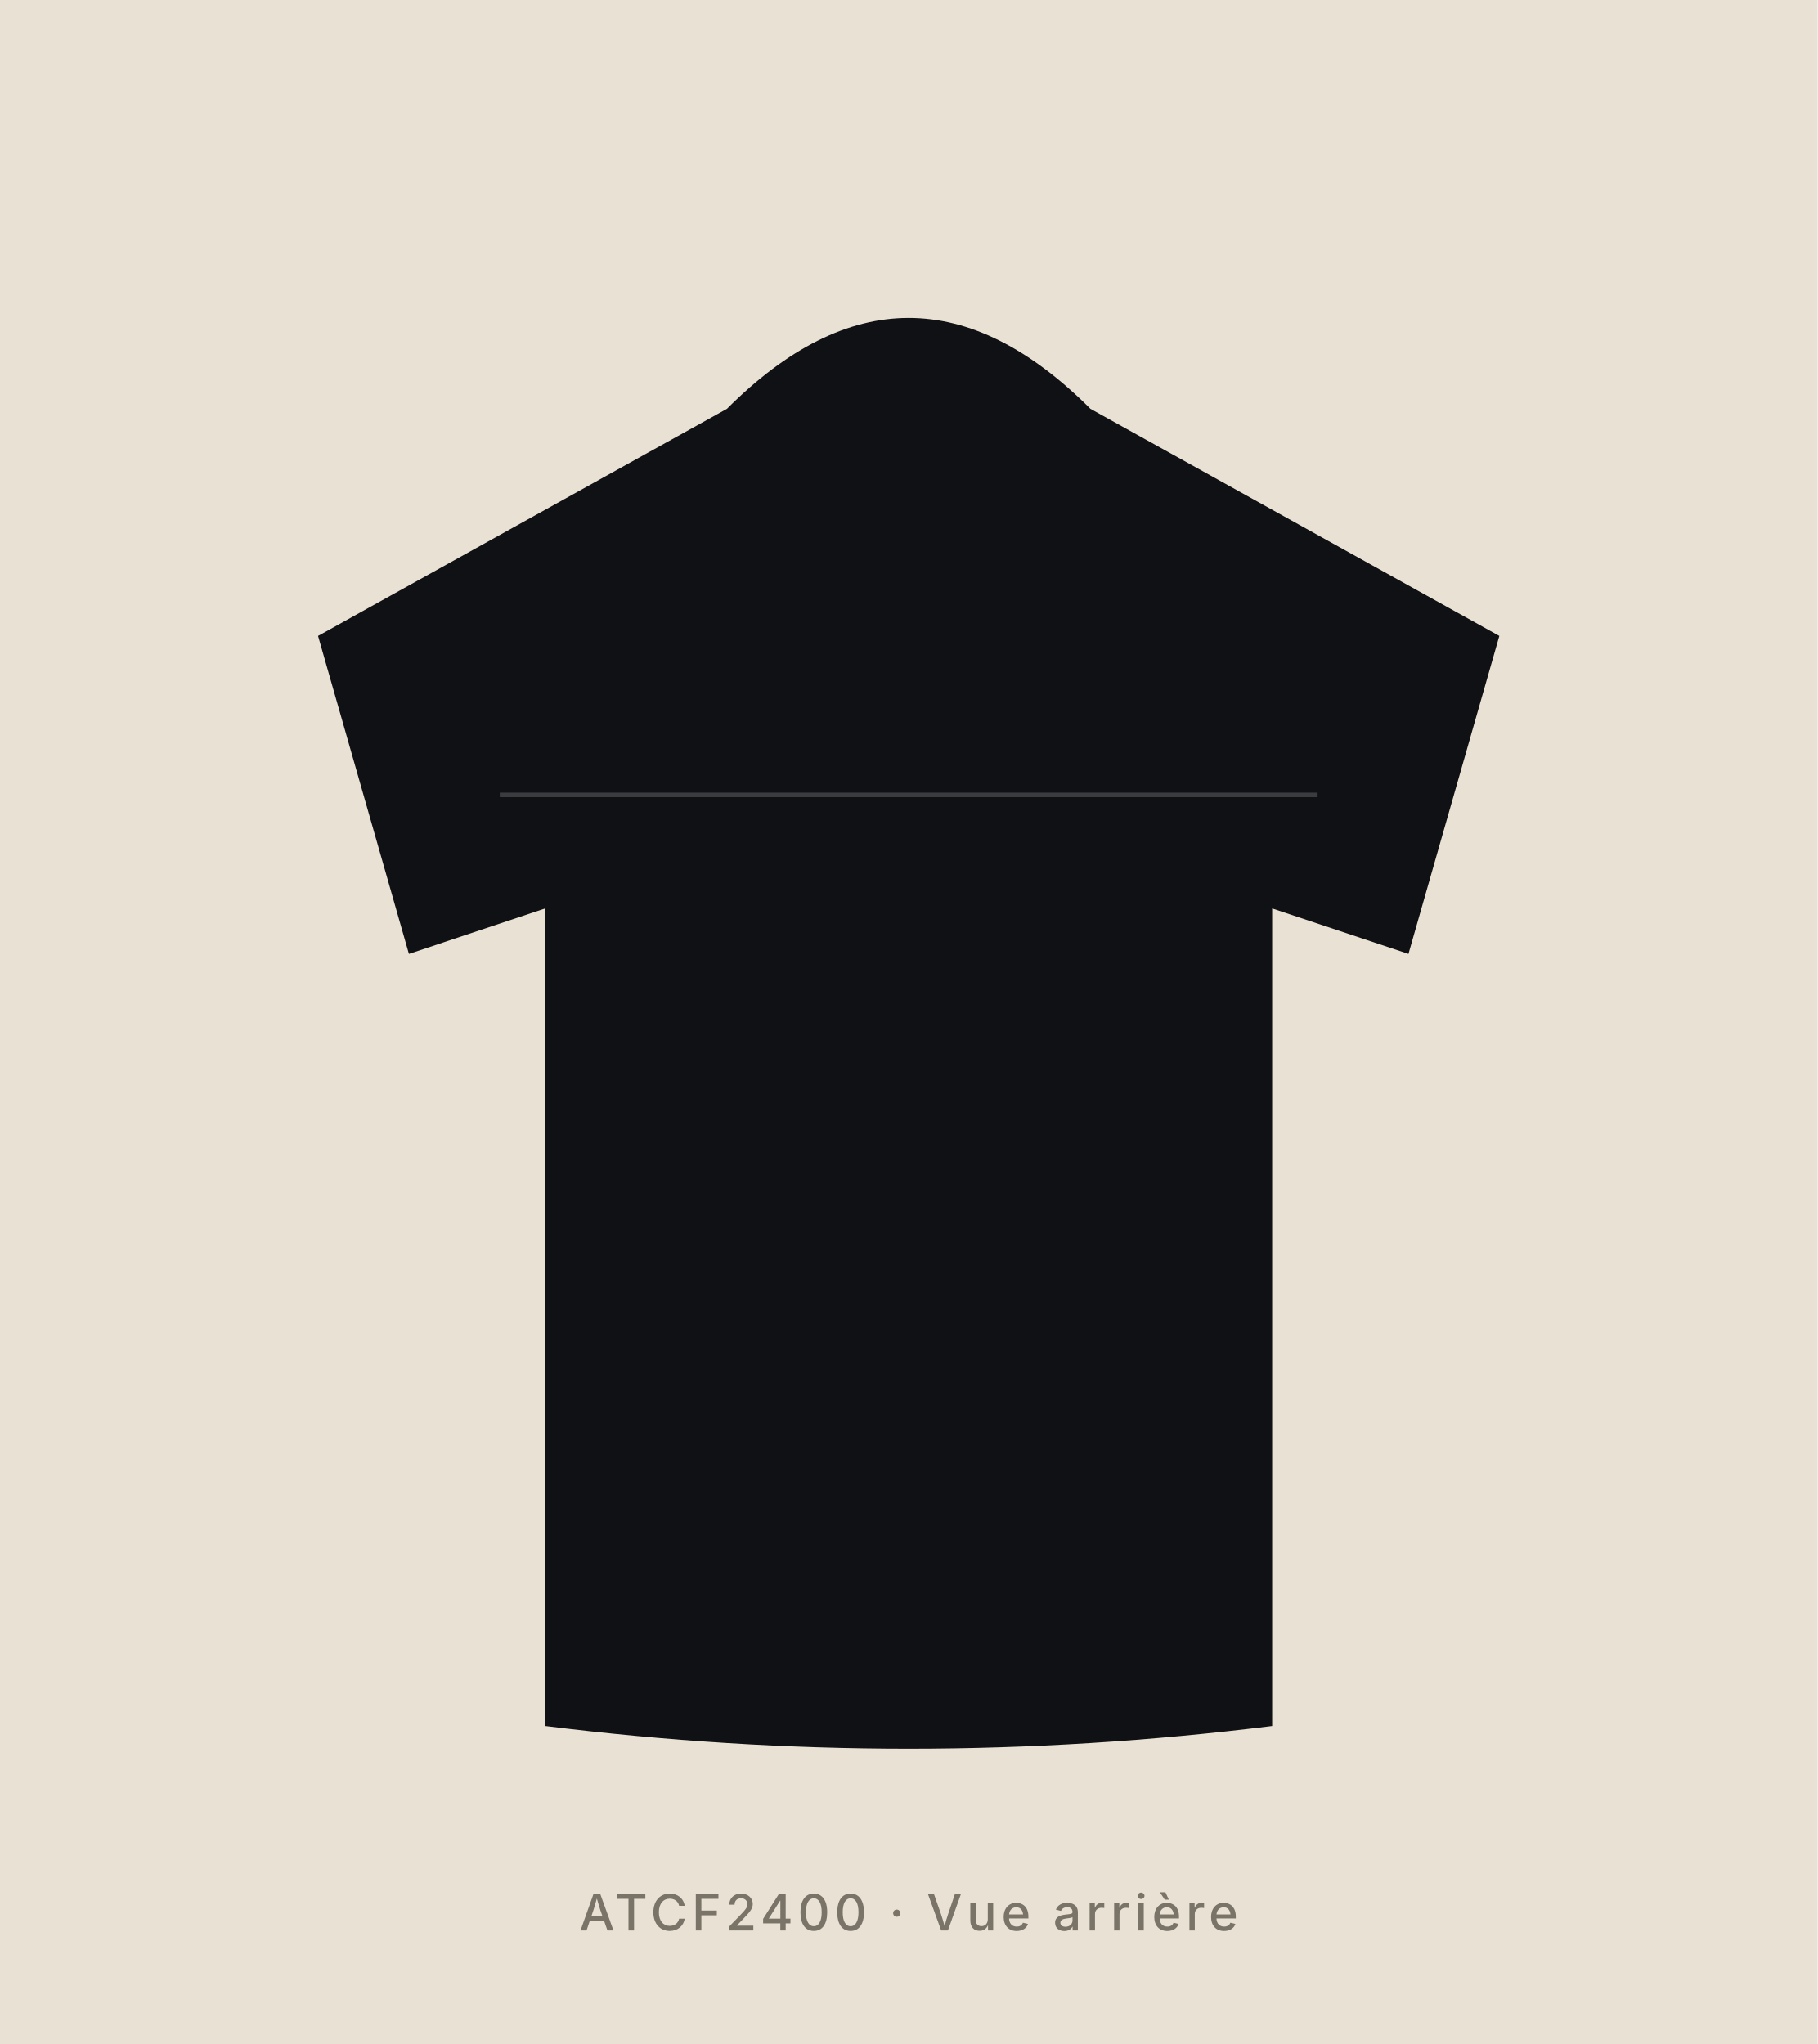
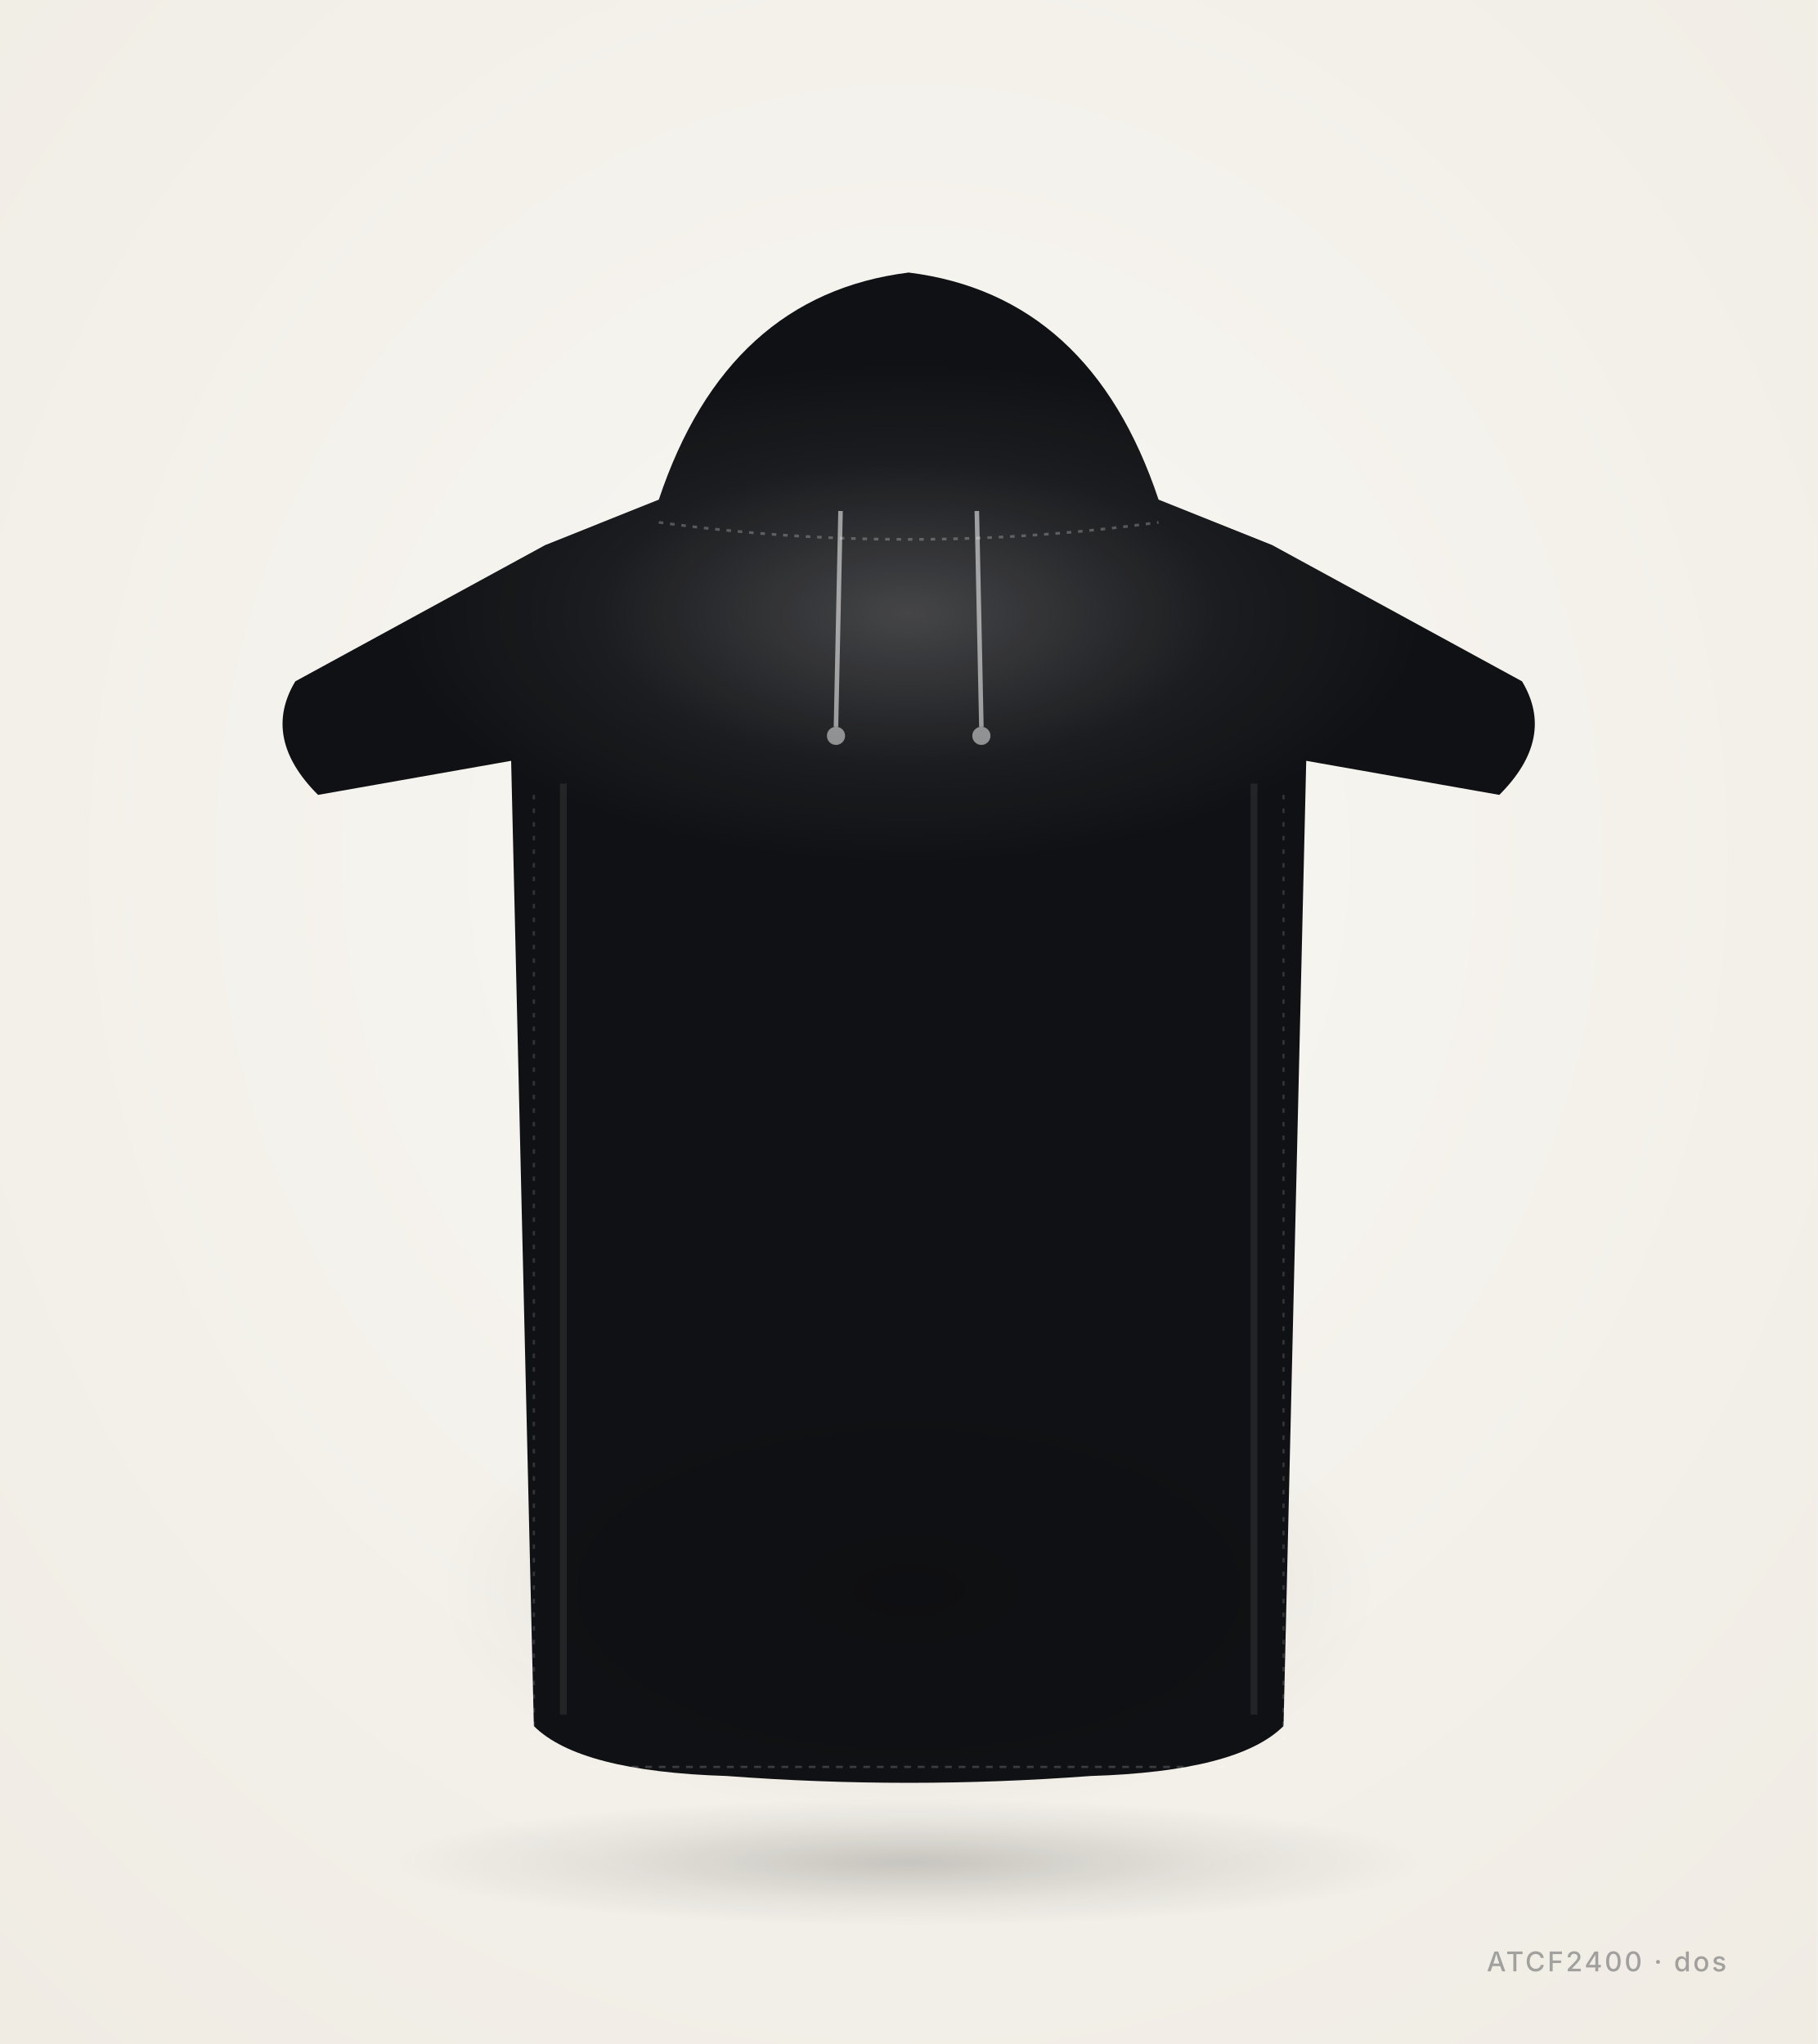
- <svg xmlns="http://www.w3.org/2000/svg" viewBox="0 0 800 900" width="800" height="900" role="img" aria-label="ATCF2400 Vue arrière">
-   <rect width="800" height="900" fill="#E9E2D4" />
+ <svg xmlns="http://www.w3.org/2000/svg" viewBox="0 0 800 900" width="800" height="900" role="img" aria-label="ATCF2400 arriere">
+   <defs>
+     <radialGradient id="bg-ATCF2400--back" cx="50%" cy="42%" r="75%">
+       <stop offset="0%" stop-color="#F8F7F3" />
+       <stop offset="100%" stop-color="#F0ECE4" />
+     </radialGradient>
+     <radialGradient id="hl-ATCF2400--back" cx="50%" cy="50%" r="50%">
+       <stop offset="0%" stop-color="#FFFFFF" stop-opacity="0.22" />
+       <stop offset="60%" stop-color="#FFFFFF" stop-opacity="0.05" />
+       <stop offset="100%" stop-color="#FFFFFF" stop-opacity="0" />
+     </radialGradient>
+     <radialGradient id="sh-ATCF2400--back" cx="50%" cy="50%" r="50%">
+       <stop offset="0%" stop-color="#000000" stop-opacity="0.10" />
+       <stop offset="100%" stop-color="#000000" stop-opacity="0" />
+     </radialGradient>
+     <radialGradient id="gnd-ATCF2400--back" cx="50%" cy="50%" r="50%">
+       <stop offset="0%" stop-color="#000000" stop-opacity="0.18" />
+       <stop offset="60%" stop-color="#000000" stop-opacity="0.06" />
+       <stop offset="100%" stop-color="#000000" stop-opacity="0" />
+     </radialGradient>
+   </defs>
+   <rect width="800" height="900" fill="url(#bg-ATCF2400--back)" />
+   <ellipse cx="400" cy="820" rx="226.8" ry="28" fill="url(#gnd-ATCF2400--back)" />
  <g>
-     <path d="M140 280 L320 180 Q360 140 400 140 Q440 140 480 180 L660 280 L620 420 L560 400 L560 760 Q400 780 240 760 L240 400 L180 420 Z M320 180 Q400 220 480 180 L460 260 Q400 280 340 260 Z" fill="#101114" stroke="none" stroke-width="3" />
-     <line x1="220" y1="350" x2="580" y2="350" stroke="#FFFFFF" stroke-opacity="0.18" stroke-width="2" />
+     <path d="M 290 220 Q 320 130 400 120 Q 480 130 510 220 L 560 240 L 670 300 Q 685 325 660 350 L 575 335 L 565 760 Q 545 780 480 782 Q 400 788 320 782 Q 255 780 235 760 L 225 335 L 140 350 Q 115 325 130 300 L 240 240 Z" fill="#101114" stroke="none" stroke-width="0" stroke-linejoin="round" />
+     <ellipse cx="400" cy="270" rx="226.8" ry="110" fill="url(#hl-ATCF2400--back)" />
+     <ellipse cx="400" cy="700" rx="205.2" ry="100" fill="url(#sh-ATCF2400--back)" />
+     <line x1="260" y1="778" x2="540" y2="778" stroke="#FFFFFF" stroke-width="1" stroke-opacity="0.18" stroke-dasharray="3 3" />
+     <line x1="235" y1="350" x2="235" y2="766" stroke="#FFFFFF" stroke-width="1" stroke-opacity="0.144" stroke-dasharray="2 4" />
+     <line x1="565" y1="350" x2="565" y2="766" stroke="#FFFFFF" stroke-width="1" stroke-opacity="0.144" stroke-dasharray="2 4" />
+     <line x1="370" y1="225" x2="368" y2="320" stroke="#FFFFFF" stroke-opacity="0.55" stroke-width="2" />
+     <line x1="430" y1="225" x2="432" y2="320" stroke="#FFFFFF" stroke-opacity="0.55" stroke-width="2" />
+     <circle cx="368" cy="324" r="4" fill="#FFFFFF" fill-opacity="0.5" />
+     <circle cx="432" cy="324" r="4" fill="#FFFFFF" fill-opacity="0.5" />
+     <path d="M 290 230 Q 400 245 510 230" fill="none" stroke="#FFFFFF" stroke-opacity="0.252" stroke-width="1.2" stroke-dasharray="2 3" />
+     <line x1="248" y1="345" x2="248" y2="755" stroke="#FFFFFF" stroke-opacity="0.08" stroke-width="3" />
+     <line x1="552" y1="345" x2="552" y2="755" stroke="#FFFFFF" stroke-opacity="0.08" stroke-width="3" />
  </g>
-   <text x="400" y="850" text-anchor="middle" font-family="Inter,system-ui,sans-serif" font-size="22" font-weight="500" fill="#7A7368" letter-spacing="2">ATCF2400 · Vue arrière</text>
+   <text x="760" y="868" text-anchor="end" font-family="Inter,system-ui,sans-serif" font-size="12" font-weight="500" fill="#2A2D33" fill-opacity="0.4" letter-spacing="1">ATCF2400 · dos</text>
</svg>
